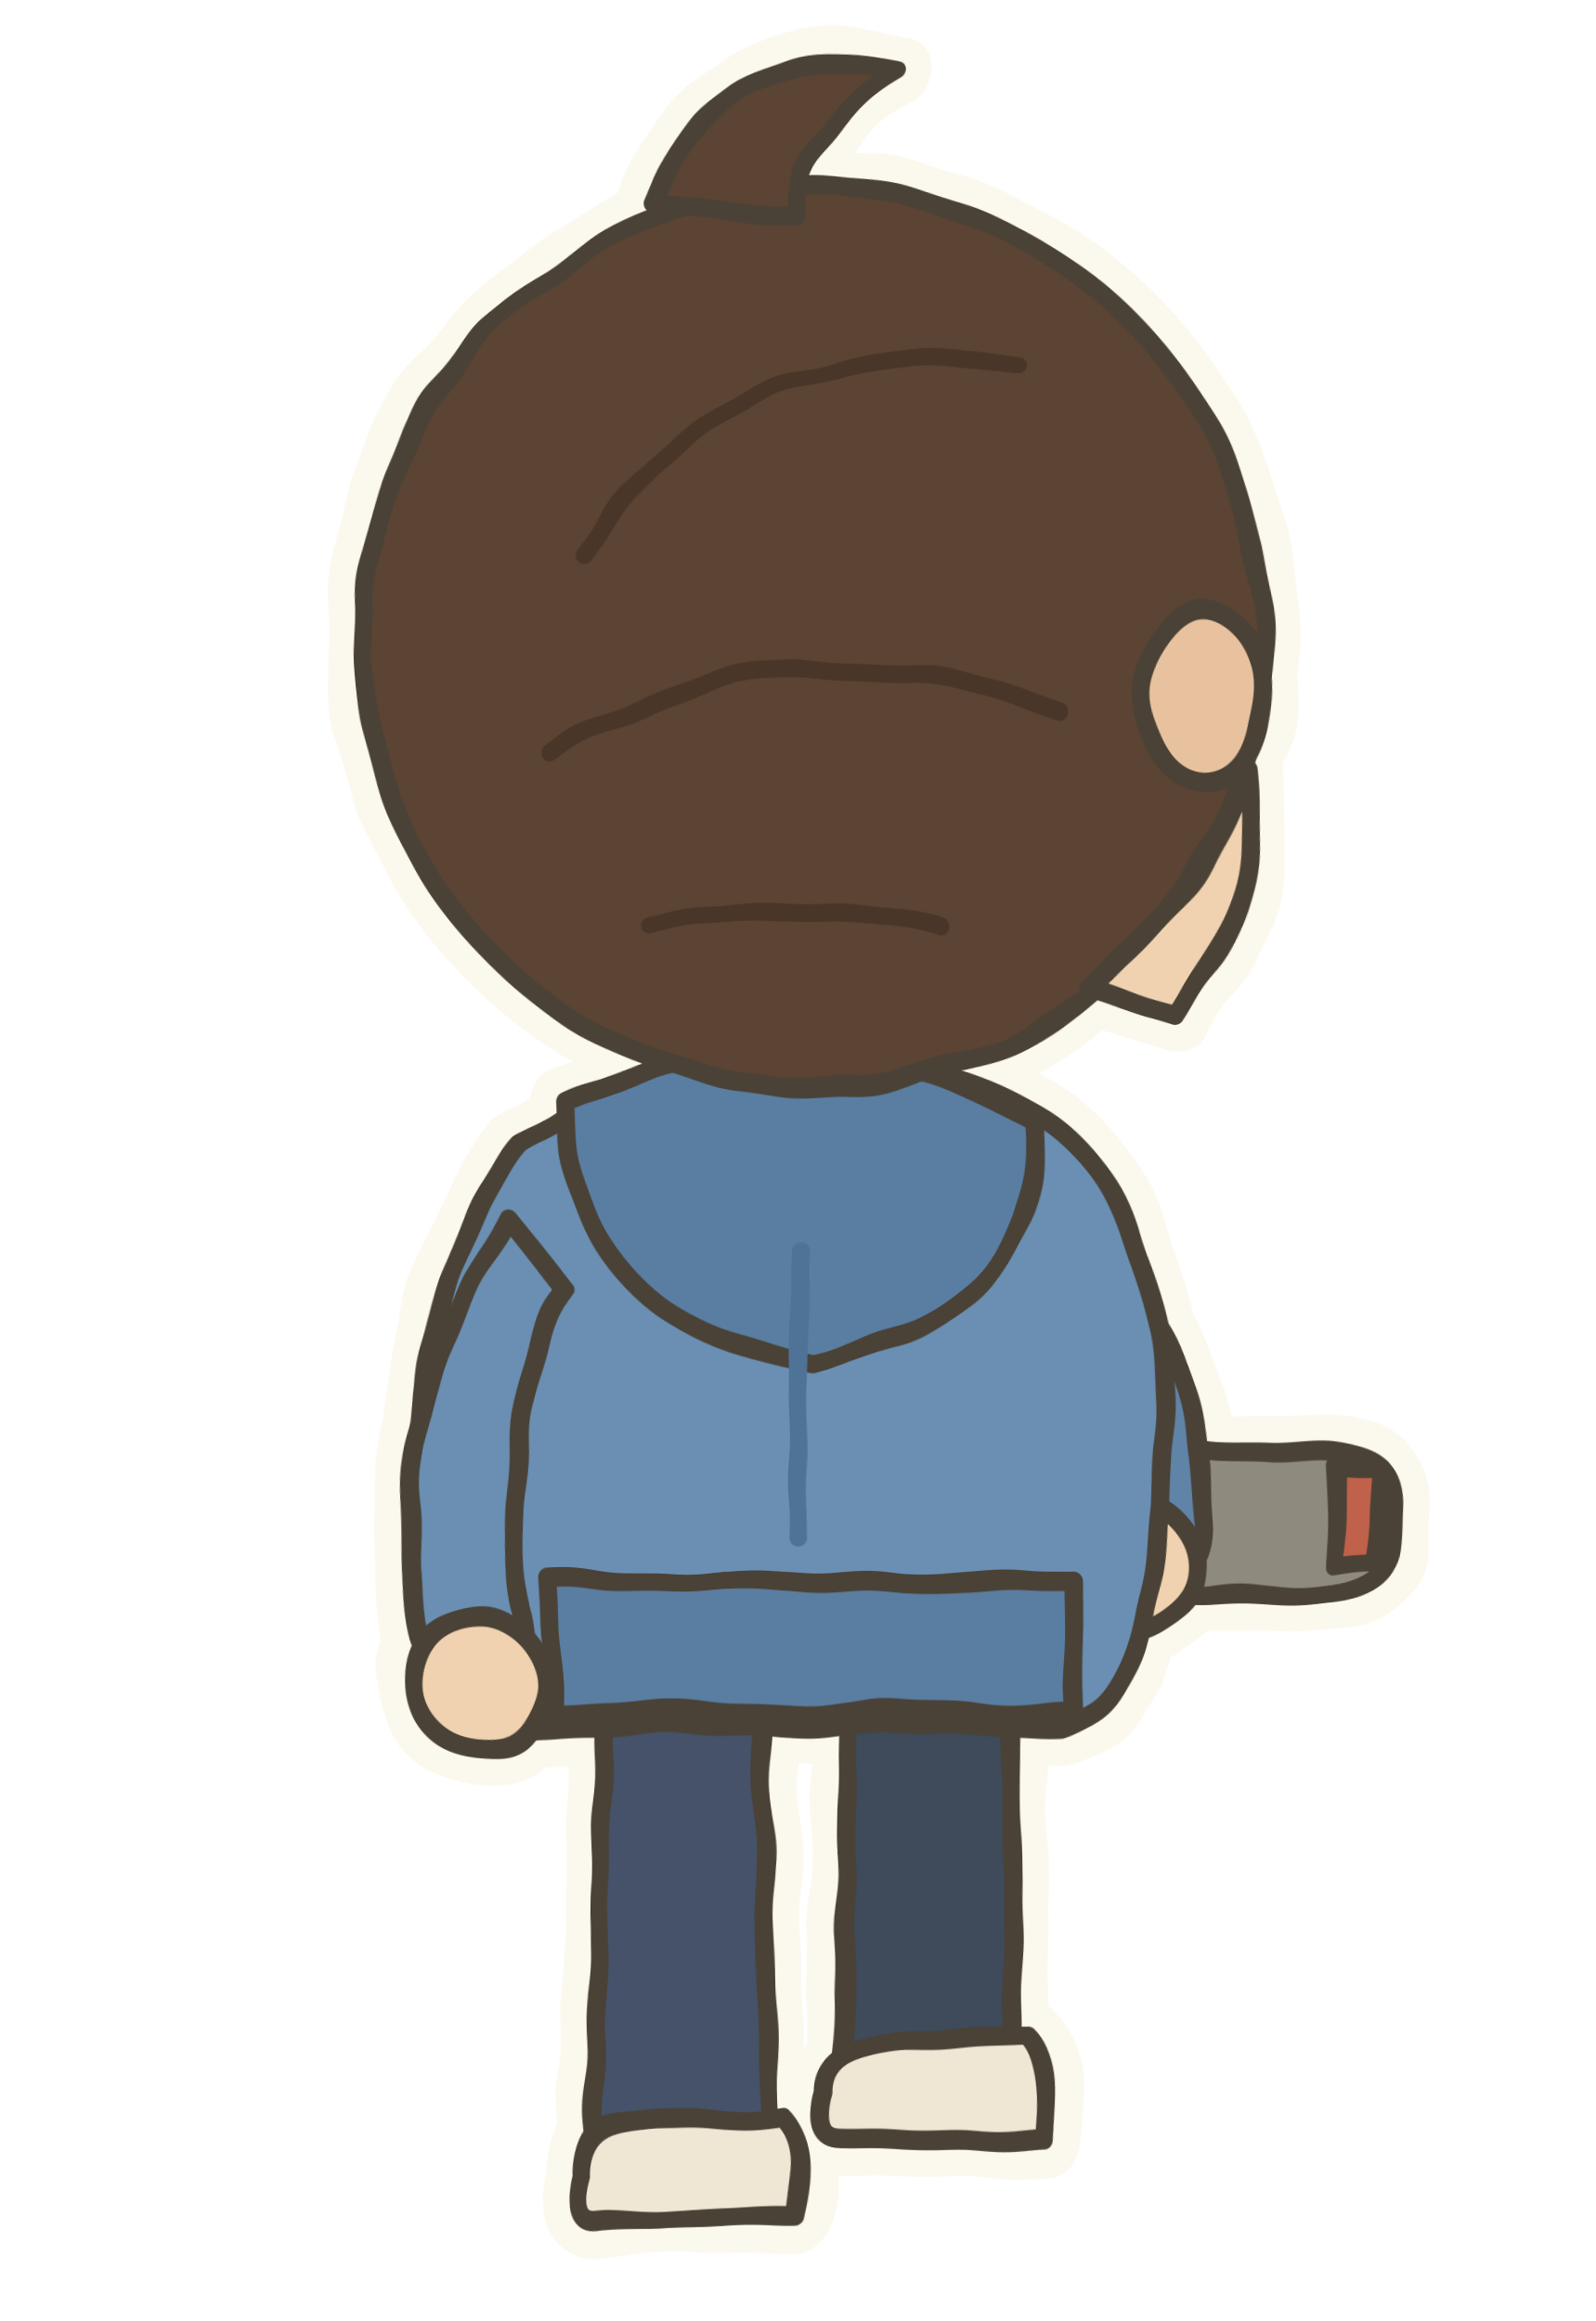
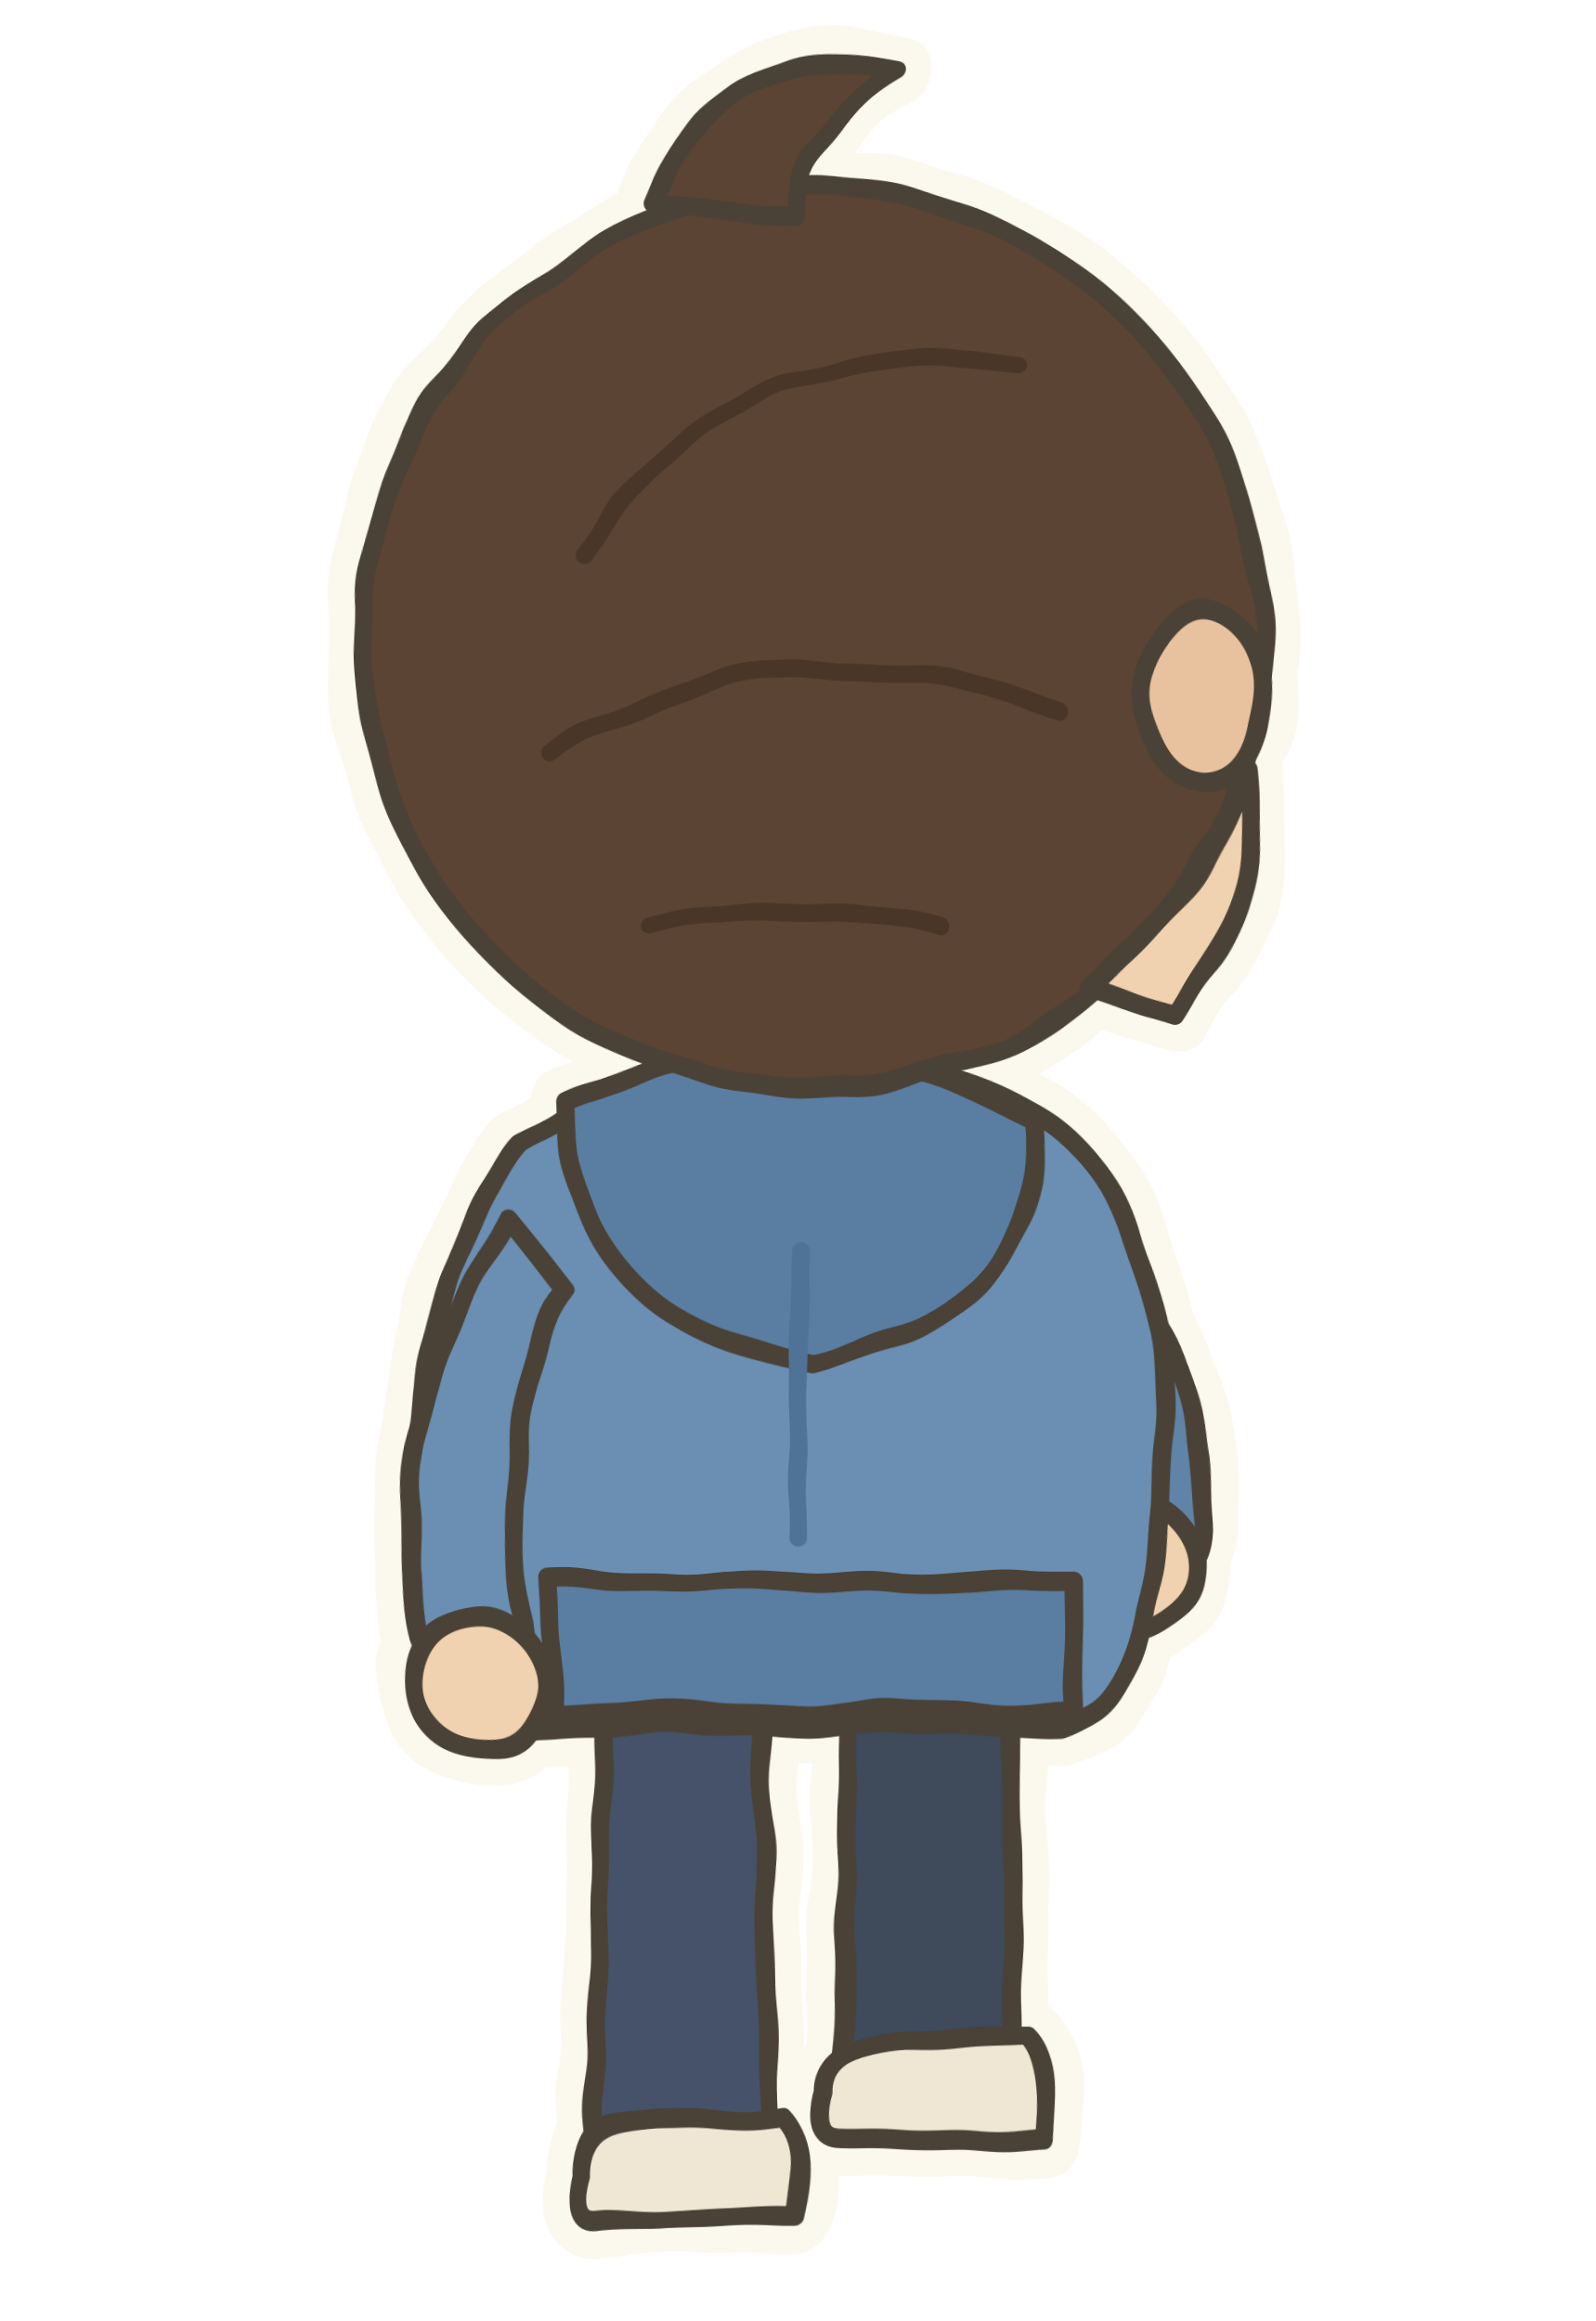
<svg xmlns="http://www.w3.org/2000/svg" xmlns:xlink="http://www.w3.org/1999/xlink" width="220" height="320" viewBox="0 0 220 320">
  <defs>
    <filter id="crayon" x="-5%" y="-5%" width="110%" height="110%">
      <feTurbulence type="fractalNoise" baseFrequency="0.06" numOctaves="2" seed="5" />
      <feDisplacementMap in="SourceGraphic" scale="2.5" />
    </filter>
    <g id="silhouette">
      <g transform="translate(0 -4)">
-         <path d="M150 204 h34 q8 0 8 8 v6 q0 6 -8 6 h-34 z" fill="#8f8a7e" />
-         <path d="M184 206 h6 v14 h-6 z" fill="#c0614b" />
        <path d="M144 172 q22 12 22 42 q0 8 -8 8 q-6 0 -8 -6 q-2 -18 -14 -28 z" fill="#5f84a8" />
        <circle cx="156" cy="220" r="9" fill="#f0d2b0" />
      </g>
      <path d="M83 236 L105 236 L106 300 L82 300 z" fill="#46526a" />
      <path d="M80 300 q0 -8 12 -8 h16 q4 4 2 14 h-28 q-4 0 -2 -6 z" fill="#efe7d4" />
      <path d="M117 236 L139 236 L140 289 L116 289 z" fill="#3f4a5a" />
      <path d="M114 289 q0 -8 12 -8 h16 q4 4 2 14 h-28 q-4 0 -2 -6 z" fill="#efe7d4" />
      <g transform="translate(0 -4)">
        <path d="M60 226 q-8 -40 12 -64 q14 -10 30 -10 h24 q22 2 30 22 q8 22 2 52 q-2 14 -12 16 h-74 q-10 -2 -12 -16 z" fill="#6a8fb3" />
        <path d="M76 222 h72 v18 h-72 z" fill="#5a7ea2" />
        <g transform="rotate(0 70 172)">
          <path d="M70 172 q-18 26 -12 58 q2 8 10 6 q6 -2 4 -10 q-4 -24 6 -44 z" fill="#6a8fb3" />
          <circle cx="66" cy="236" r="9" fill="#f0d2b0" />
        </g>
        <path d="M78 156 q34 -14 64 2 q4 26 -30 34 q-34 -6 -34 -36 z" fill="#5a7ea2" />
        <circle cx="112" cy="92" r="62" fill="#5b4433" />
        <ellipse cx="166" cy="100" rx="8" ry="12" fill="#e8c29e" />
        <path d="M150 140 q14 -10 22 -30 q2 18 -10 34 z" fill="#f0d2b0" />
        <path d="M90 32 q10 -24 34 -18 q-14 8 -14 20 z" fill="#5b4433" />
      </g>
    </g>
  </defs>
  <g filter="url(#crayon)">
    <use href="#silhouette" xlink:href="#silhouette" stroke="#fbf8ee" stroke-width="10" stroke-linejoin="round" />
    <use href="#silhouette" xlink:href="#silhouette" stroke="#4a4236" stroke-width="2.6" stroke-linejoin="round" />
    <g transform="translate(0 -4)">
      <path d="M80 80 q20 -30 60 -26 M76 108 q30 -20 70 -6 M90 132 q20 -6 40 0" fill="none" stroke="#4a3628" stroke-width="2.4" stroke-linecap="round" />
      <path d="M110 176 v40" stroke="#4f7397" stroke-width="2.4" stroke-linecap="round" />
    </g>
  </g>
</svg>
